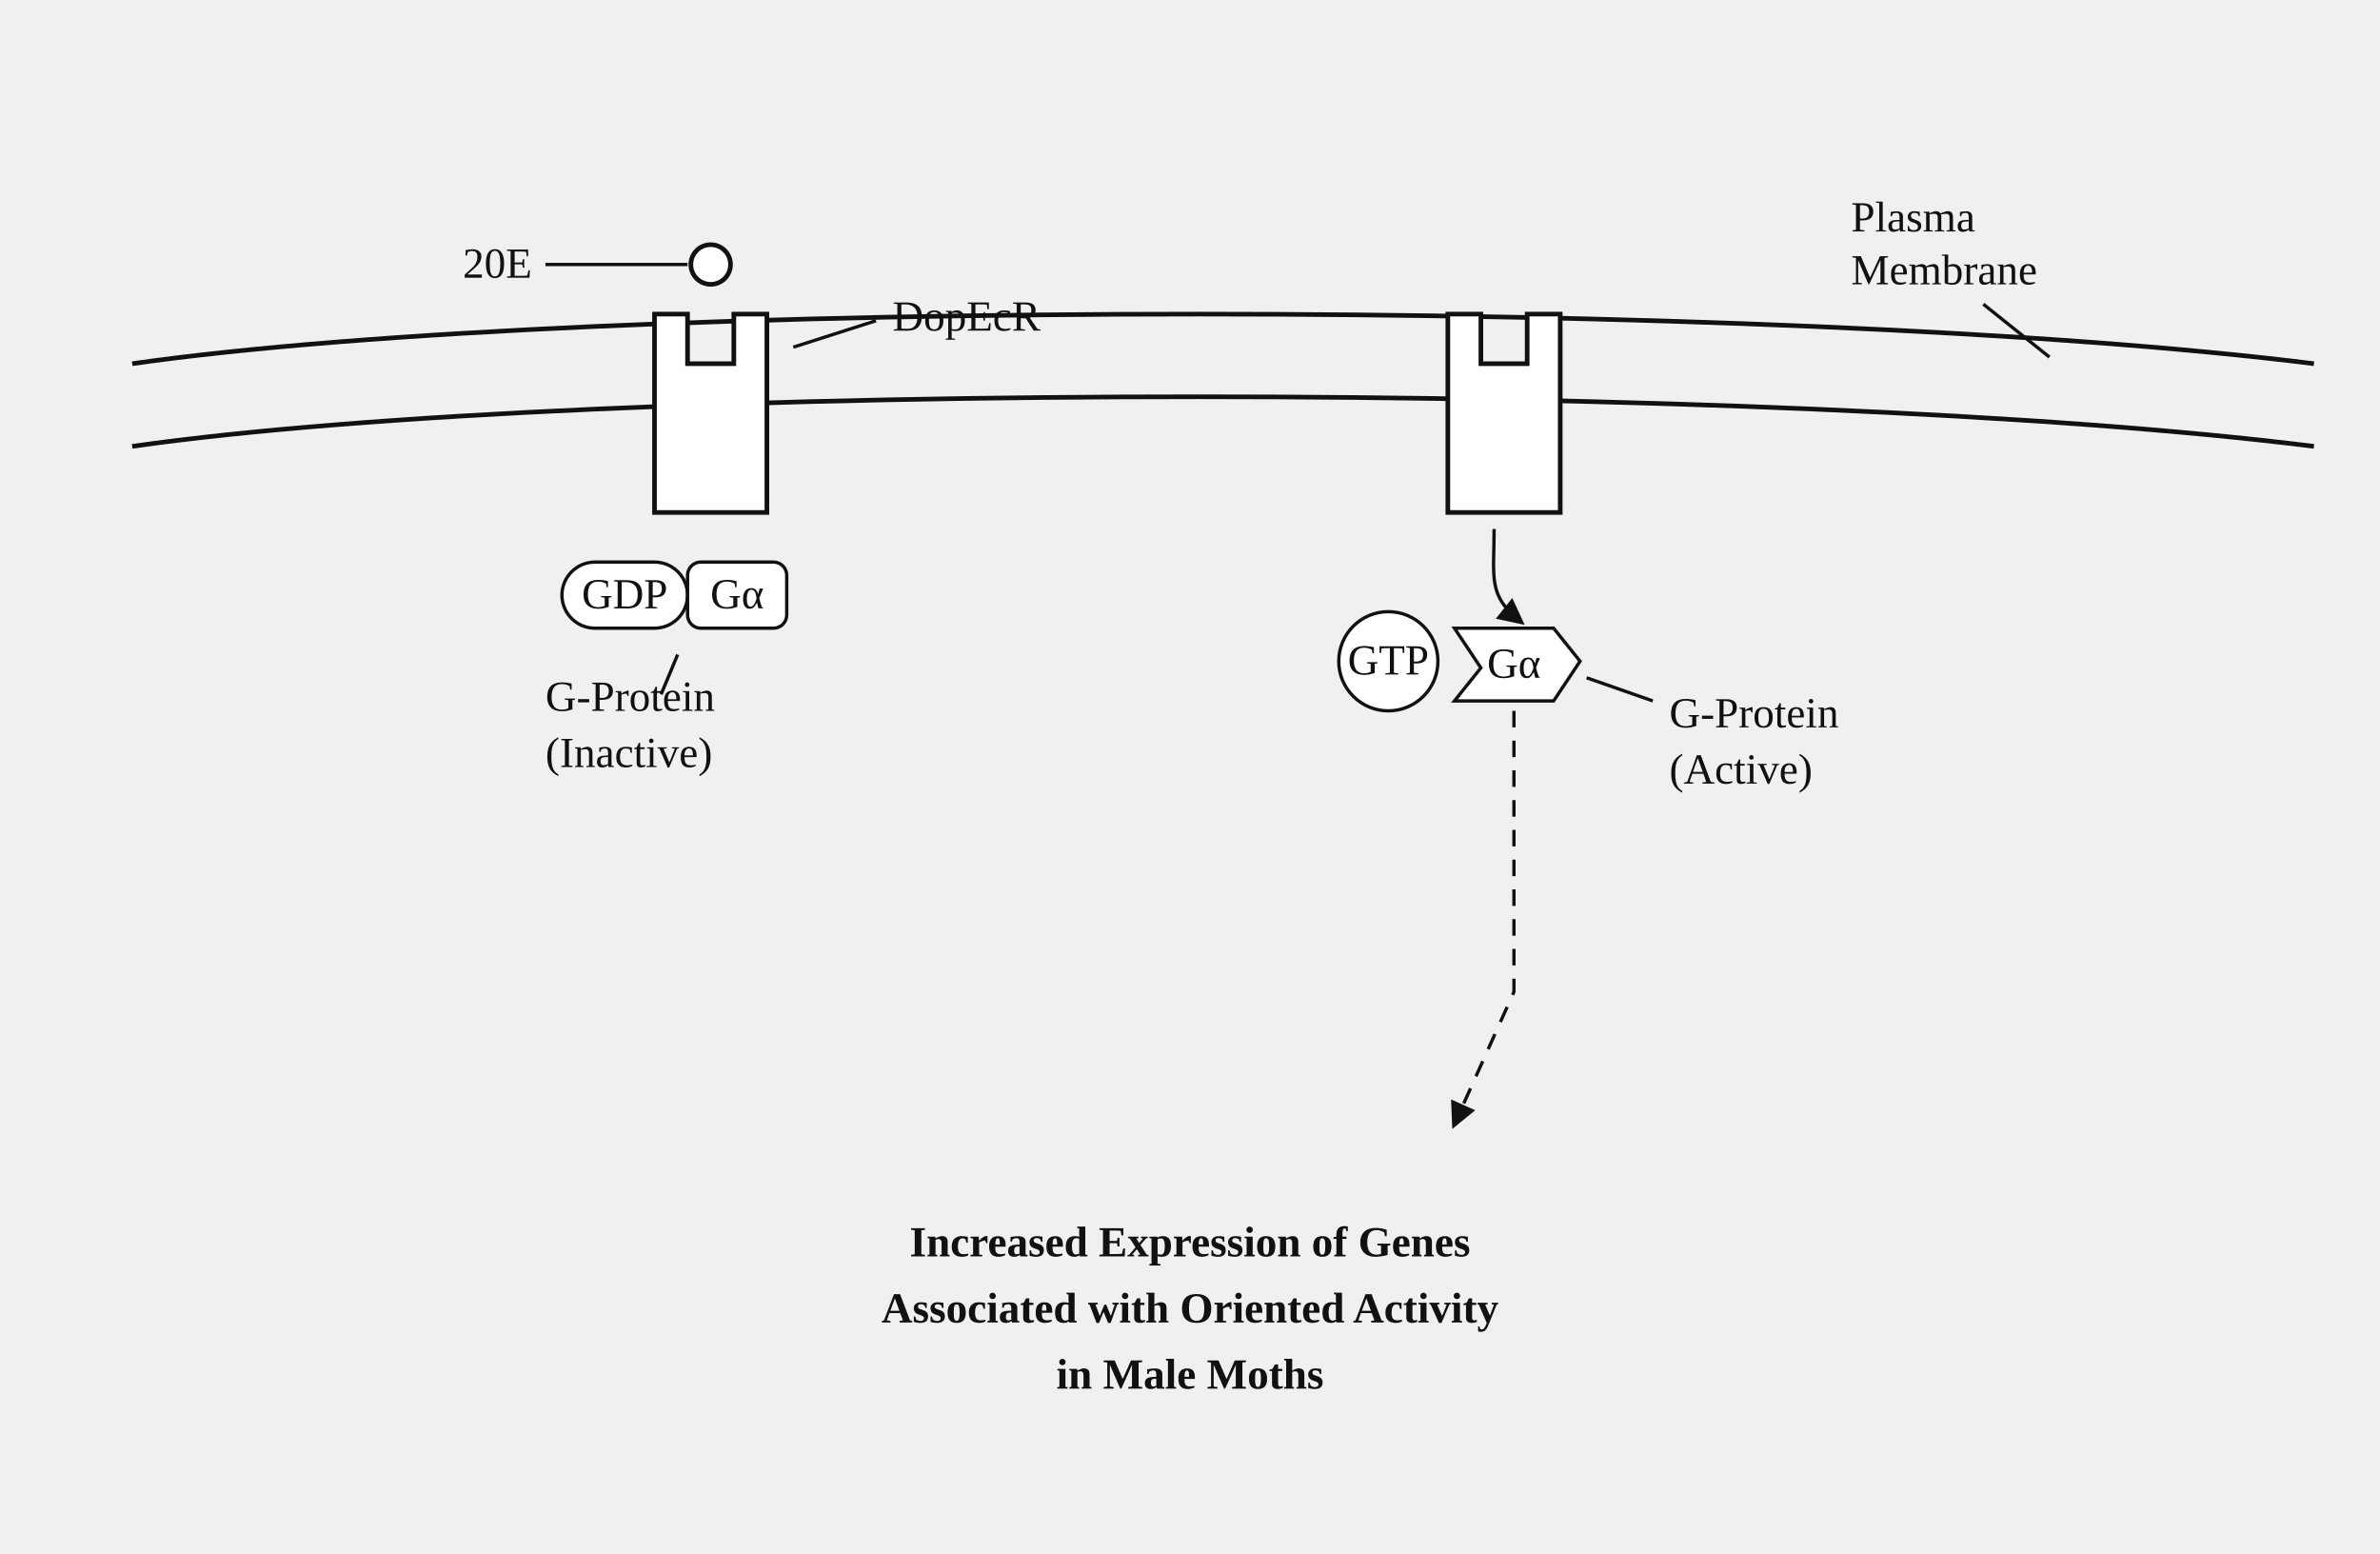
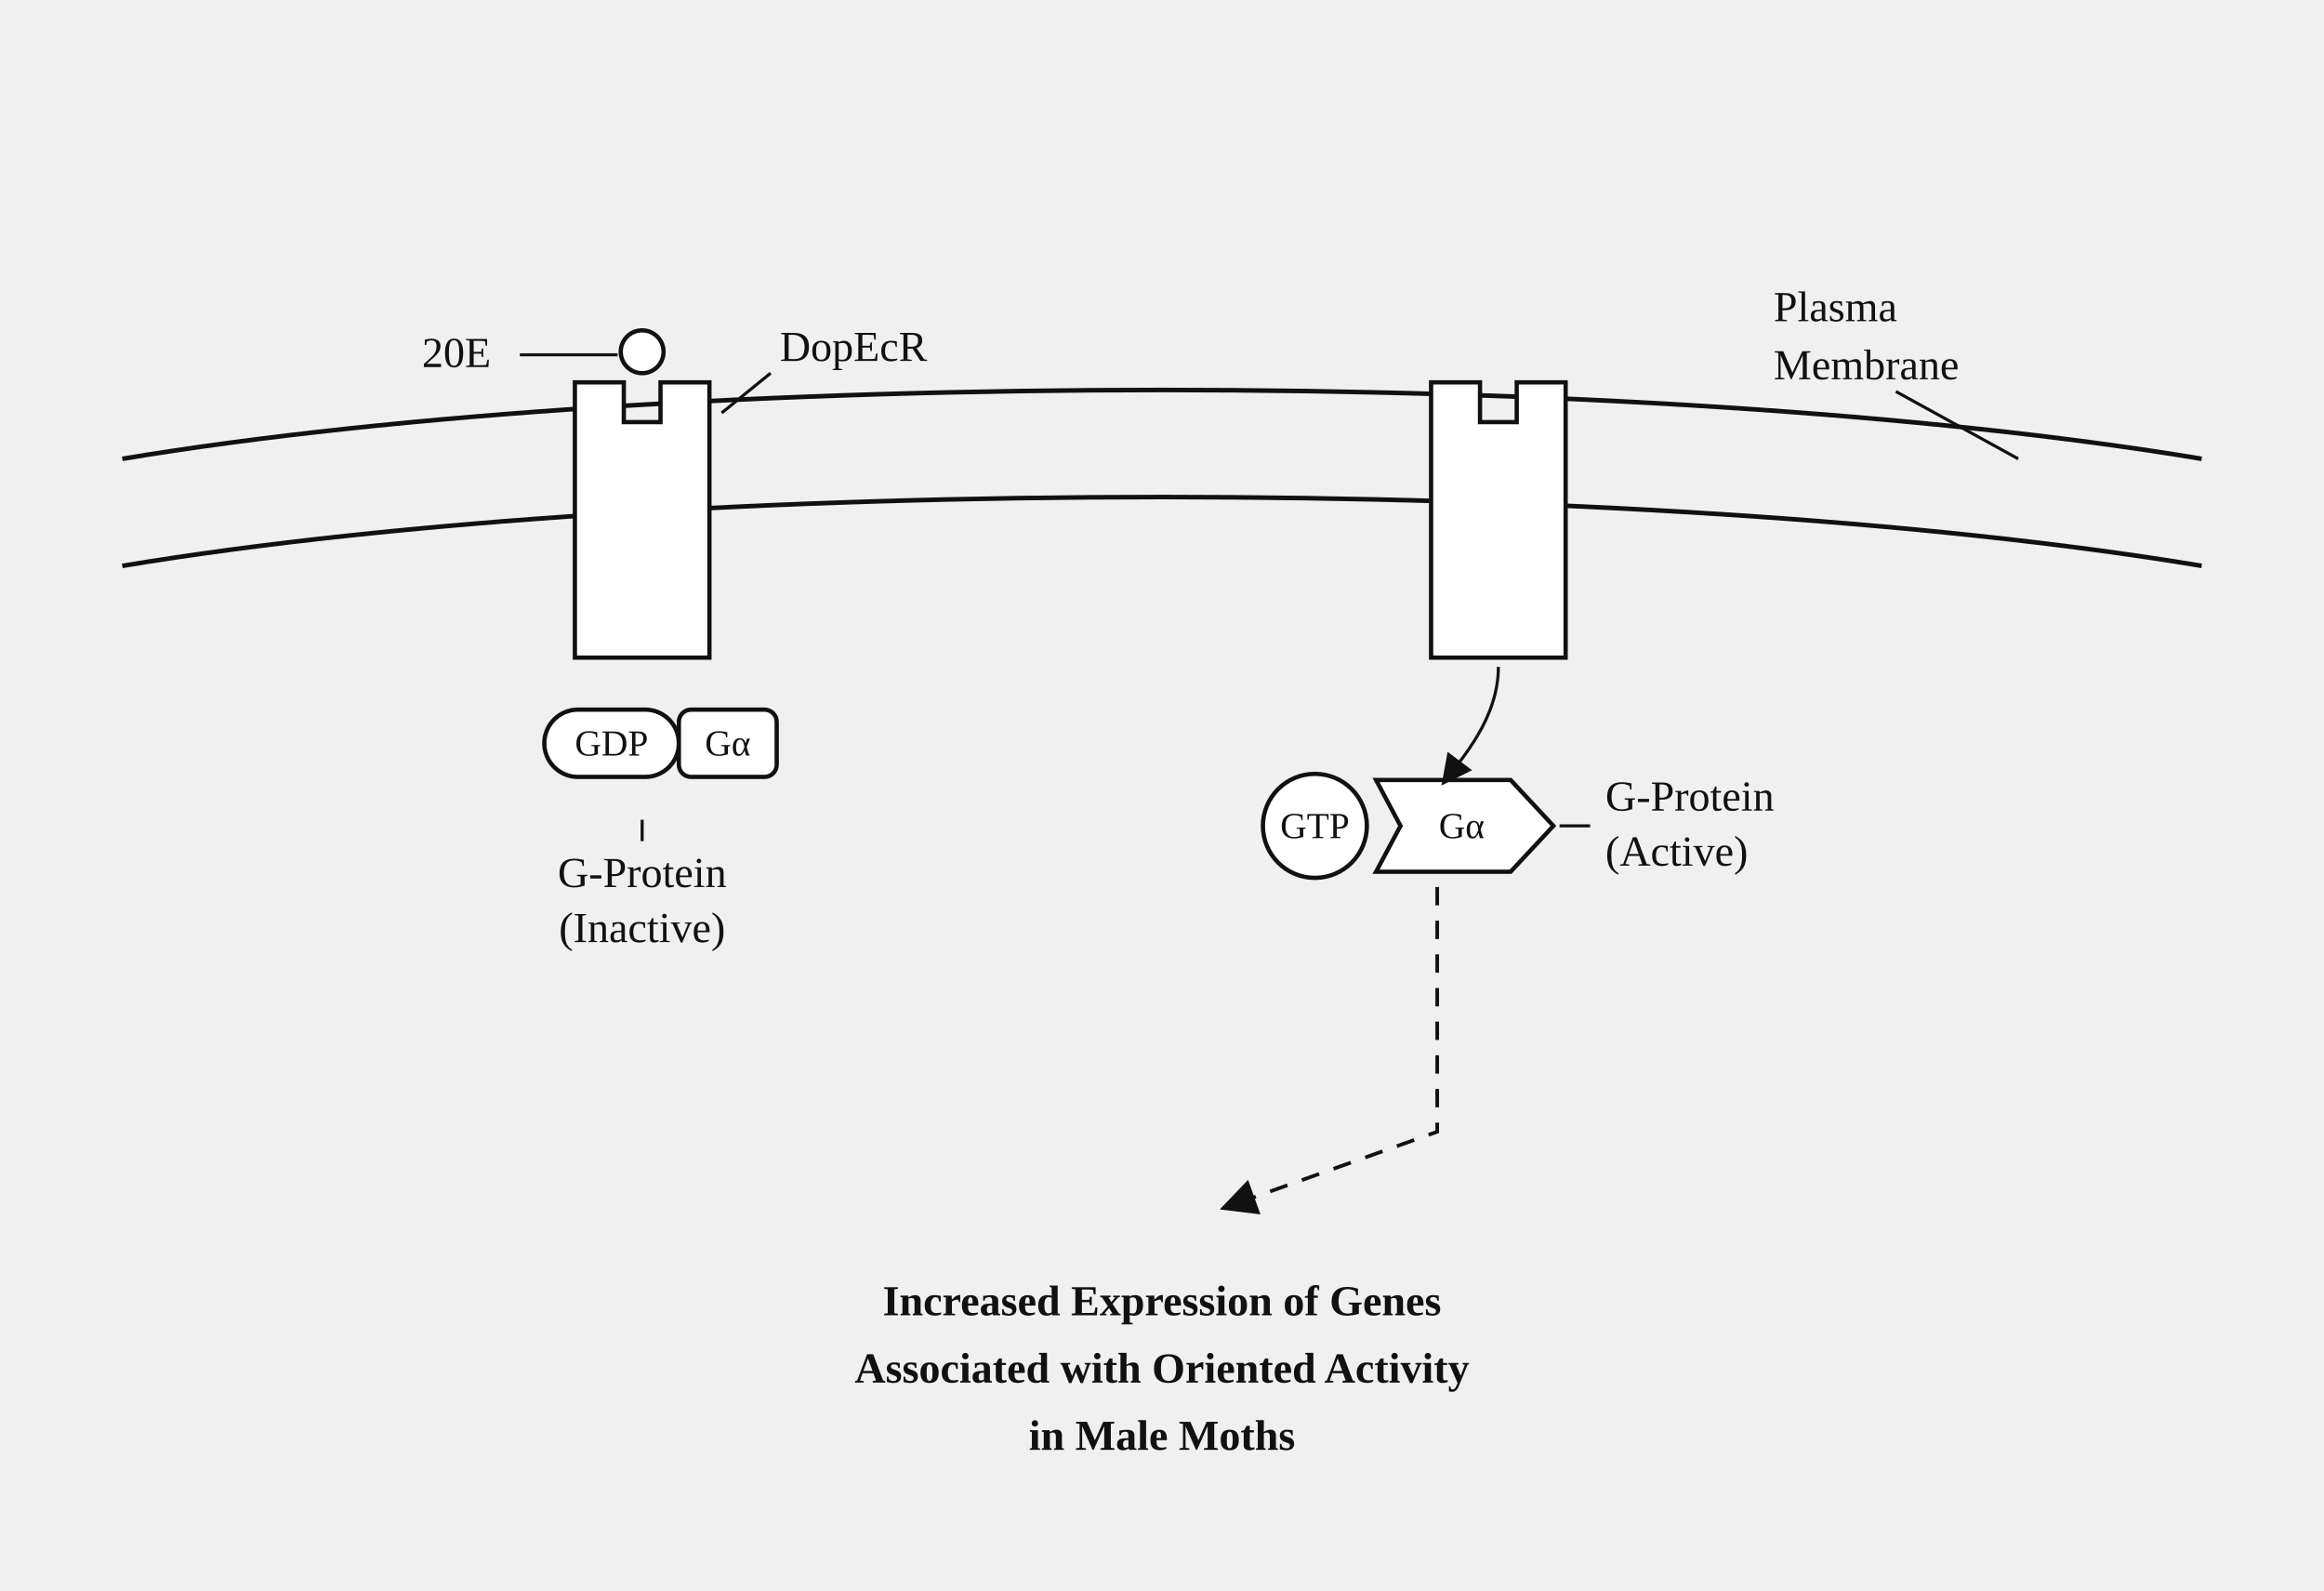
- <svg xmlns="http://www.w3.org/2000/svg" viewBox="0 0 720 470" font-family="Georgia, 'Times New Roman', serif" font-size="13">
-   <style>
-     .line { stroke: #111; fill: none; stroke-width: 1.4; }
-     .thin { stroke: #111; fill: none; stroke-width: 1; }
-     .lbl { fill: #111; }
-     .receptor { fill: #fff; stroke: #111; stroke-width: 1.4; }
-     .pill { fill: #fff; stroke: #111; stroke-width: 1; }
-   </style>
-   <path class="line" d="M40 110 C 180 90, 540 90, 700 110" />
-   <path class="line" d="M40 135 C 180 115, 540 115, 700 135" />
-   <text x="560" y="70" class="lbl">Plasma</text>
-   <text x="560" y="86" class="lbl">Membrane</text>
-   <path class="thin" d="M600 92 L 620 108" />
-   <circle cx="215" cy="80" r="6" class="receptor" />
-   <text x="140" y="84" class="lbl">20E</text>
-   <line class="thin" x1="165" y1="80" x2="208" y2="80" />
-   <path class="receptor" d="M198 95 L198 155 L232 155 L232 95 L222 95 L222 110 L208 110 L208 95 Z" />
-   <text x="270" y="100" class="lbl">DopEcR</text>
-   <line class="thin" x1="240" y1="105" x2="265" y2="97" />
-   <rect x="170" y="170" width="38" height="20" rx="10" class="pill" />
-   <text x="189" y="184" class="lbl" text-anchor="middle">GDP</text>
-   <rect x="208" y="170" width="30" height="20" rx="4" class="pill" />
-   <text x="223" y="184" class="lbl" text-anchor="middle">Gα</text>
-   <text x="165" y="215" class="lbl">G-Protein</text>
-   <text x="165" y="232" class="lbl">(Inactive)</text>
-   <path class="thin" d="M205 198 L 200 210" />
-   <path class="receptor" d="M438 95 L438 155 L472 155 L472 95 L462 95 L462 110 L448 110 L448 95 Z" />
-   <circle cx="420" cy="200" r="15" class="pill" />
-   <text x="420" y="204" class="lbl" text-anchor="middle">GTP</text>
-   <path class="pill" d="M440 190 L470 190 L478 200 L470 212 L440 212 L448 202 Z" />
-   <text x="458" y="205" class="lbl" text-anchor="middle">Gα</text>
-   <path class="thin" d="M452 160 C 452 175, 450 180, 460 188" marker-end="url(#arrow)" />
-   <path class="thin" stroke-dasharray="5 4" d="M458 215 L 458 300 L 440 340" marker-end="url(#arrow)" />
-   <text x="505" y="220" class="lbl">G-Protein</text>
-   <text x="505" y="237" class="lbl">(Active)</text>
-   <path class="thin" d="M480 205 L 500 212" />
+ <svg xmlns="http://www.w3.org/2000/svg" viewBox="0 0 760 520" font-family="Georgia, 'Times New Roman', serif" font-size="14">
  <defs>
-     <marker id="arrow" viewBox="0 0 10 10" refX="8" refY="5" markerWidth="8" markerHeight="8" orient="auto">
+     <marker id="arr" viewBox="0 0 10 10" refX="9" refY="5" markerWidth="10" markerHeight="10" orient="auto-start-reverse">
      <path d="M0 0 L10 5 L0 10 z" fill="#111" />
    </marker>
  </defs>
-   <g text-anchor="middle" class="lbl">
-     <text x="360" y="380" font-weight="bold">Increased Expression of Genes</text>
-     <text x="360" y="400" font-weight="bold">Associated with Oriented Activity</text>
-     <text x="360" y="420" font-weight="bold">in Male Moths</text>
+   <style>
+     .ln   { stroke: #111; fill: none; stroke-width: 1.5; }
+     .thin { stroke: #111; fill: none; stroke-width: 1; }
+     .dash { stroke: #111; fill: none; stroke-width: 1.2; stroke-dasharray: 6 5; }
+     .lbl  { fill: #111; }
+     .shape{ fill: #fff; stroke: #111; stroke-width: 1.4; }
+   </style>
+   <path class="ln" d="M40 150 C 220 120, 540 120, 720 150" />
+   <path class="ln" d="M40 185 C 220 155, 540 155, 720 185" />
+   <g class="lbl" text-anchor="start">
+     <text x="580" y="105">Plasma</text>
+     <text x="580" y="124">Membrane</text>
+   </g>
+   <path class="thin" d="M620 128 L 660 150" />
+   <circle cx="210" cy="115" r="7" class="shape" />
+   <text x="138" y="120" class="lbl">20E</text>
+   <line class="thin" x1="170" y1="116" x2="202" y2="116" />
+   <path class="shape" d="M188 140 L188 125 L204 125 L204 138 L216 138 L216 125 L232 125 L232 215 L188 215 Z" />
+   <text x="255" y="118" class="lbl">DopEcR</text>
+   <path class="thin" d="M252 122 L 236 135" />
+   <rect x="178" y="232" width="44" height="22" rx="11" class="shape" />
+   <text x="200" y="247" class="lbl" text-anchor="middle" font-size="12">GDP</text>
+   <rect x="222" y="232" width="32" height="22" rx="4" class="shape" />
+   <text x="238" y="247" class="lbl" text-anchor="middle" font-size="12">Gα</text>
+   <g class="lbl" text-anchor="middle">
+     <text x="210" y="290">G-Protein</text>
+     <text x="210" y="308">(Inactive)</text>
+   </g>
+   <path class="thin" d="M210 268 L 210 275" />
+   <path class="shape" d="M468 140 L468 125 L484 125 L484 138 L496 138 L496 125 L512 125 L512 215 L468 215 Z" />
+   <circle cx="430" cy="270" r="17" class="shape" />
+   <text x="430" y="274" class="lbl" text-anchor="middle" font-size="12">GTP</text>
+   <path class="shape" d="M450 255 L494 255 L508 270 L494 285 L450 285 L458 270 Z" />
+   <text x="478" y="274" class="lbl" text-anchor="middle" font-size="12">Gα</text>
+   <path class="thin" d="M490 218 C 490 235, 478 248, 472 256" marker-end="url(#arr)" />
+   <text x="525" y="265" class="lbl">G-Protein</text>
+   <text x="525" y="283" class="lbl">(Active)</text>
+   <path class="thin" d="M520 270 L 510 270" />
+   <path class="dash" d="M470 290 L 470 370 L 400 395" marker-end="url(#arr)" />
+   <g text-anchor="middle" font-weight="bold" class="lbl">
+     <text x="380" y="430">Increased Expression of Genes</text>
+     <text x="380" y="452">Associated with Oriented Activity</text>
+     <text x="380" y="474">in Male Moths</text>
  </g>
</svg>
